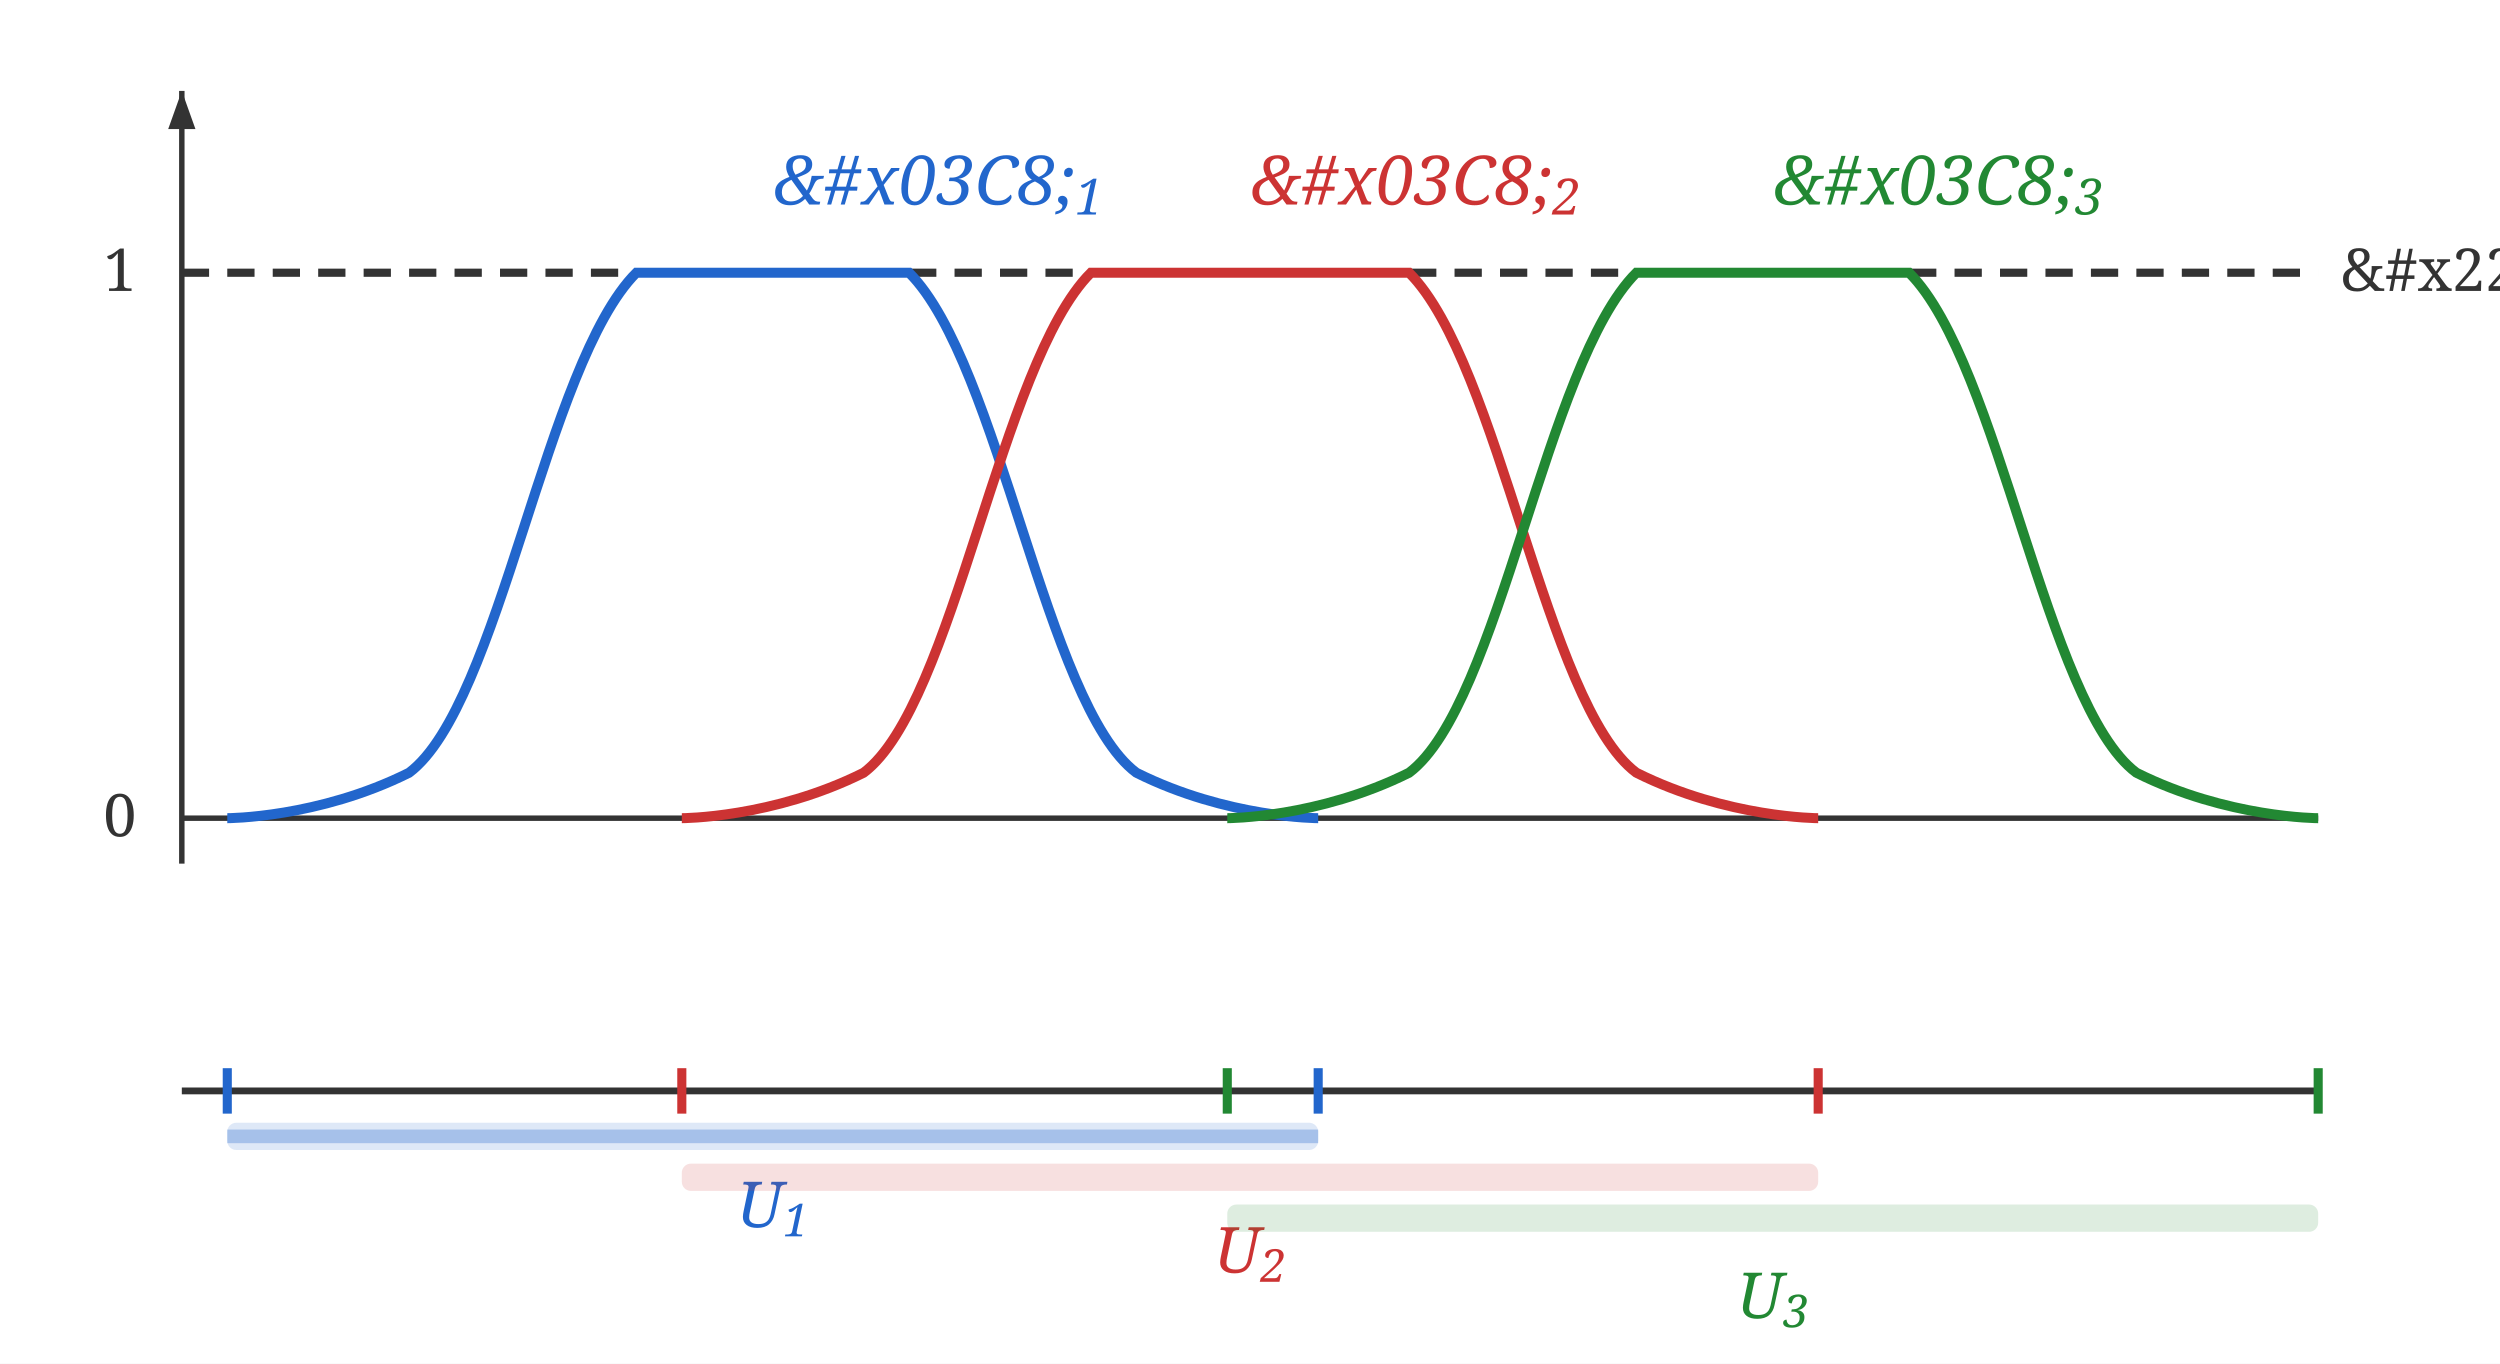
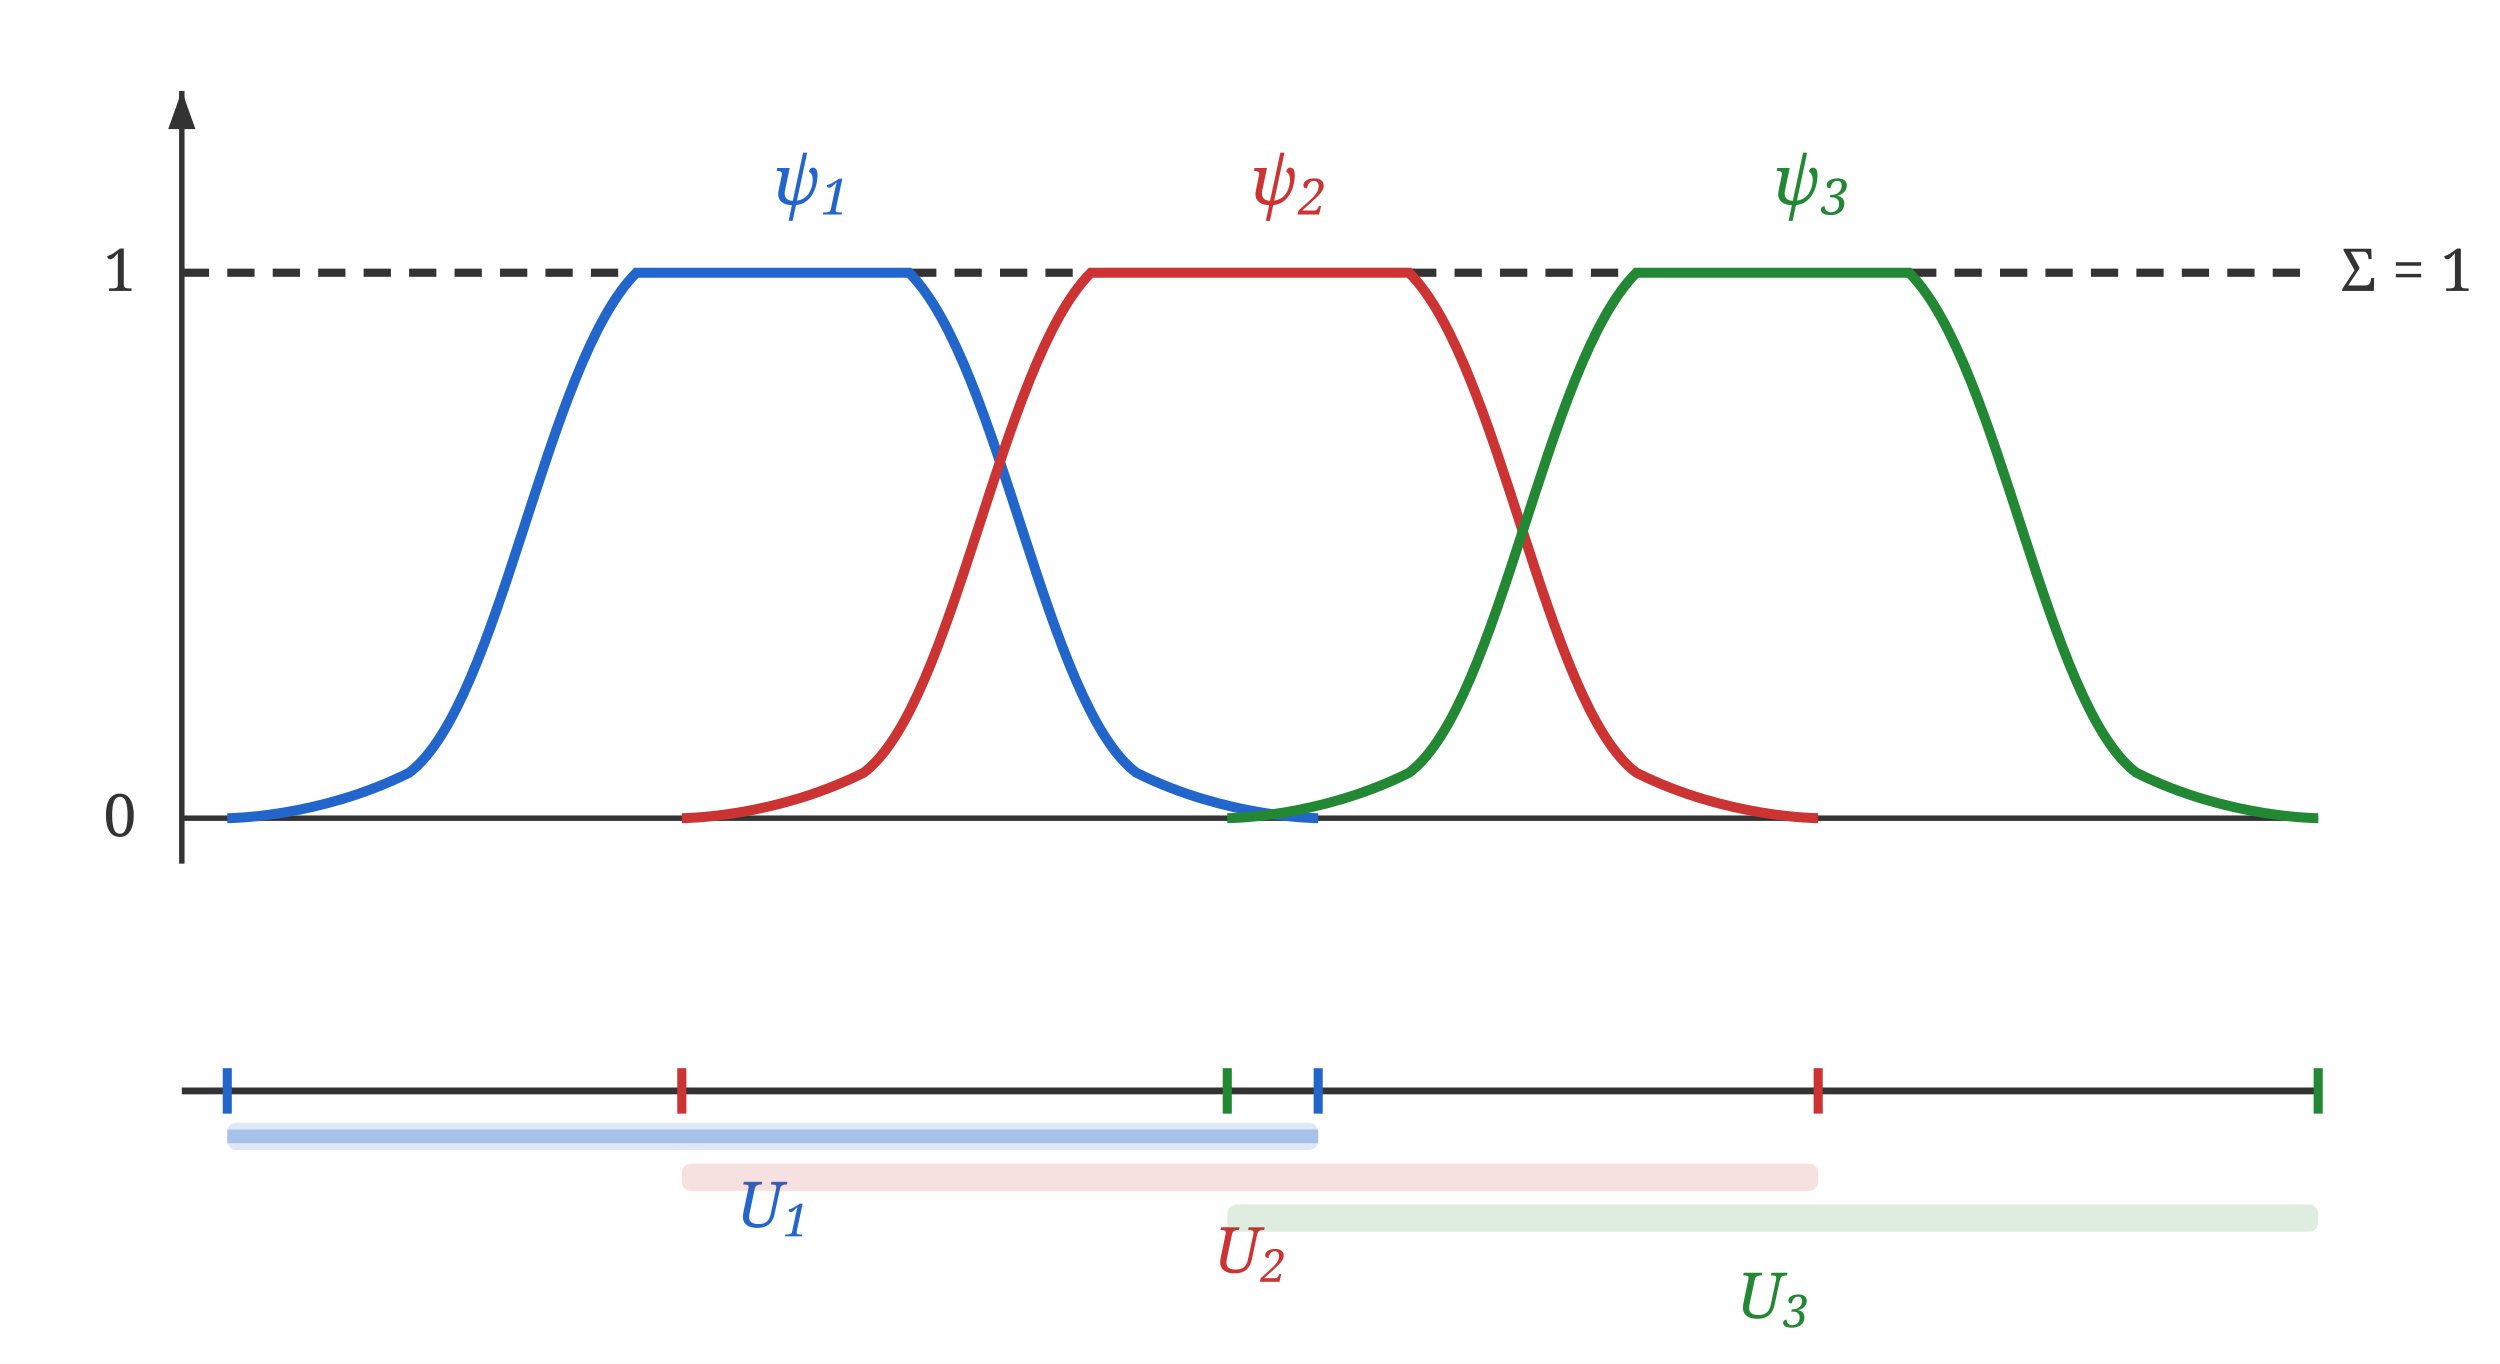
<svg xmlns="http://www.w3.org/2000/svg" width="550" height="300" viewBox="0 0 550 300">
  <rect width="550" height="300" fill="white" />
  <line x1="40" y1="180" x2="510" y2="180" stroke="#333" stroke-width="1.2" />
  <line x1="40" y1="190" x2="40" y2="20" stroke="#333" stroke-width="1.2" marker-end="url(#arr2)" />
  <defs>
    <marker id="arr2" markerWidth="7" markerHeight="5" refX="7" refY="2.5" orient="auto">
      <polygon points="0 0, 7 2.5, 0 5" fill="#333" />
    </marker>
  </defs>
  <line x1="40" y1="60" x2="510" y2="60" stroke="#333" stroke-width="1.8" stroke-dasharray="6,4" />
-   <text x="515" y="64" font-family="serif" font-size="13" fill="#333">&amp;#x2211; = 1</text>
+   <text x="515" y="64" font-family="serif" font-size="13" fill="#333">Σ = 1</text>
  <text x="30" y="64" font-family="serif" font-size="13" fill="#333" text-anchor="end">1</text>
  <text x="30" y="184" font-family="serif" font-size="13" fill="#333" text-anchor="end">0</text>
  <path d="M 50 180 C 50 180, 70 180, 90 170 C 110 155, 120 80, 140 60 C 160 60, 180 60, 200 60 C 220 80, 230 155, 250 170 C 270 180, 290 180, 290 180" fill="none" stroke="#2266cc" stroke-width="2.2" />
  <path d="M 150 180 C 150 180, 170 180, 190 170 C 210 155, 220 80, 240 60 C 260 60, 290 60, 310 60 C 330 80, 340 155, 360 170 C 380 180, 400 180, 400 180" fill="none" stroke="#cc3333" stroke-width="2.2" />
  <path d="M 270 180 C 270 180, 290 180, 310 170 C 330 155, 340 80, 360 60 C 380 60, 400 60, 420 60 C 440 80, 450 155, 470 170 C 490 180, 510 180, 510 180" fill="none" stroke="#228833" stroke-width="2.2" />
-   <text x="170" y="45" font-family="serif" font-style="italic" font-size="15" fill="#2266cc">&amp;#x03C8;<tspan font-size="11" baseline-shift="sub">1</tspan>
+   <text x="170" y="45" font-family="serif" font-style="italic" font-size="15" fill="#2266cc">ψ<tspan font-size="11" baseline-shift="sub">1</tspan>
  </text>
-   <text x="275" y="45" font-family="serif" font-style="italic" font-size="15" fill="#cc3333">&amp;#x03C8;<tspan font-size="11" baseline-shift="sub">2</tspan>
+   <text x="275" y="45" font-family="serif" font-style="italic" font-size="15" fill="#cc3333">ψ<tspan font-size="11" baseline-shift="sub">2</tspan>
  </text>
-   <text x="390" y="45" font-family="serif" font-style="italic" font-size="15" fill="#228833">&amp;#x03C8;<tspan font-size="11" baseline-shift="sub">3</tspan>
+   <text x="390" y="45" font-family="serif" font-style="italic" font-size="15" fill="#228833">ψ<tspan font-size="11" baseline-shift="sub">3</tspan>
  </text>
  <line x1="40" y1="240" x2="510" y2="240" stroke="#333" stroke-width="1.5" />
  <line x1="50" y1="235" x2="50" y2="245" stroke="#2266cc" stroke-width="2" />
  <line x1="290" y1="235" x2="290" y2="245" stroke="#2266cc" stroke-width="2" />
  <line x1="50" y1="250" x2="290" y2="250" stroke="#2266cc" stroke-width="3" stroke-opacity="0.3" />
  <rect x="50" y="247" width="240" height="6" fill="#2266cc" fill-opacity="0.15" rx="2" />
  <text x="170" y="270" font-family="serif" font-style="italic" font-size="14" fill="#2266cc" text-anchor="middle">U<tspan font-size="10" baseline-shift="sub">1</tspan>
  </text>
  <line x1="150" y1="235" x2="150" y2="245" stroke="#cc3333" stroke-width="2" />
  <line x1="400" y1="235" x2="400" y2="245" stroke="#cc3333" stroke-width="2" />
  <rect x="150" y="256" width="250" height="6" fill="#cc3333" fill-opacity="0.15" rx="2" />
  <text x="275" y="280" font-family="serif" font-style="italic" font-size="14" fill="#cc3333" text-anchor="middle">U<tspan font-size="10" baseline-shift="sub">2</tspan>
  </text>
  <line x1="270" y1="235" x2="270" y2="245" stroke="#228833" stroke-width="2" />
  <line x1="510" y1="235" x2="510" y2="245" stroke="#228833" stroke-width="2" />
  <rect x="270" y="265" width="240" height="6" fill="#228833" fill-opacity="0.15" rx="2" />
  <text x="390" y="290" font-family="serif" font-style="italic" font-size="14" fill="#228833" text-anchor="middle">U<tspan font-size="10" baseline-shift="sub">3</tspan>
  </text>
</svg>
